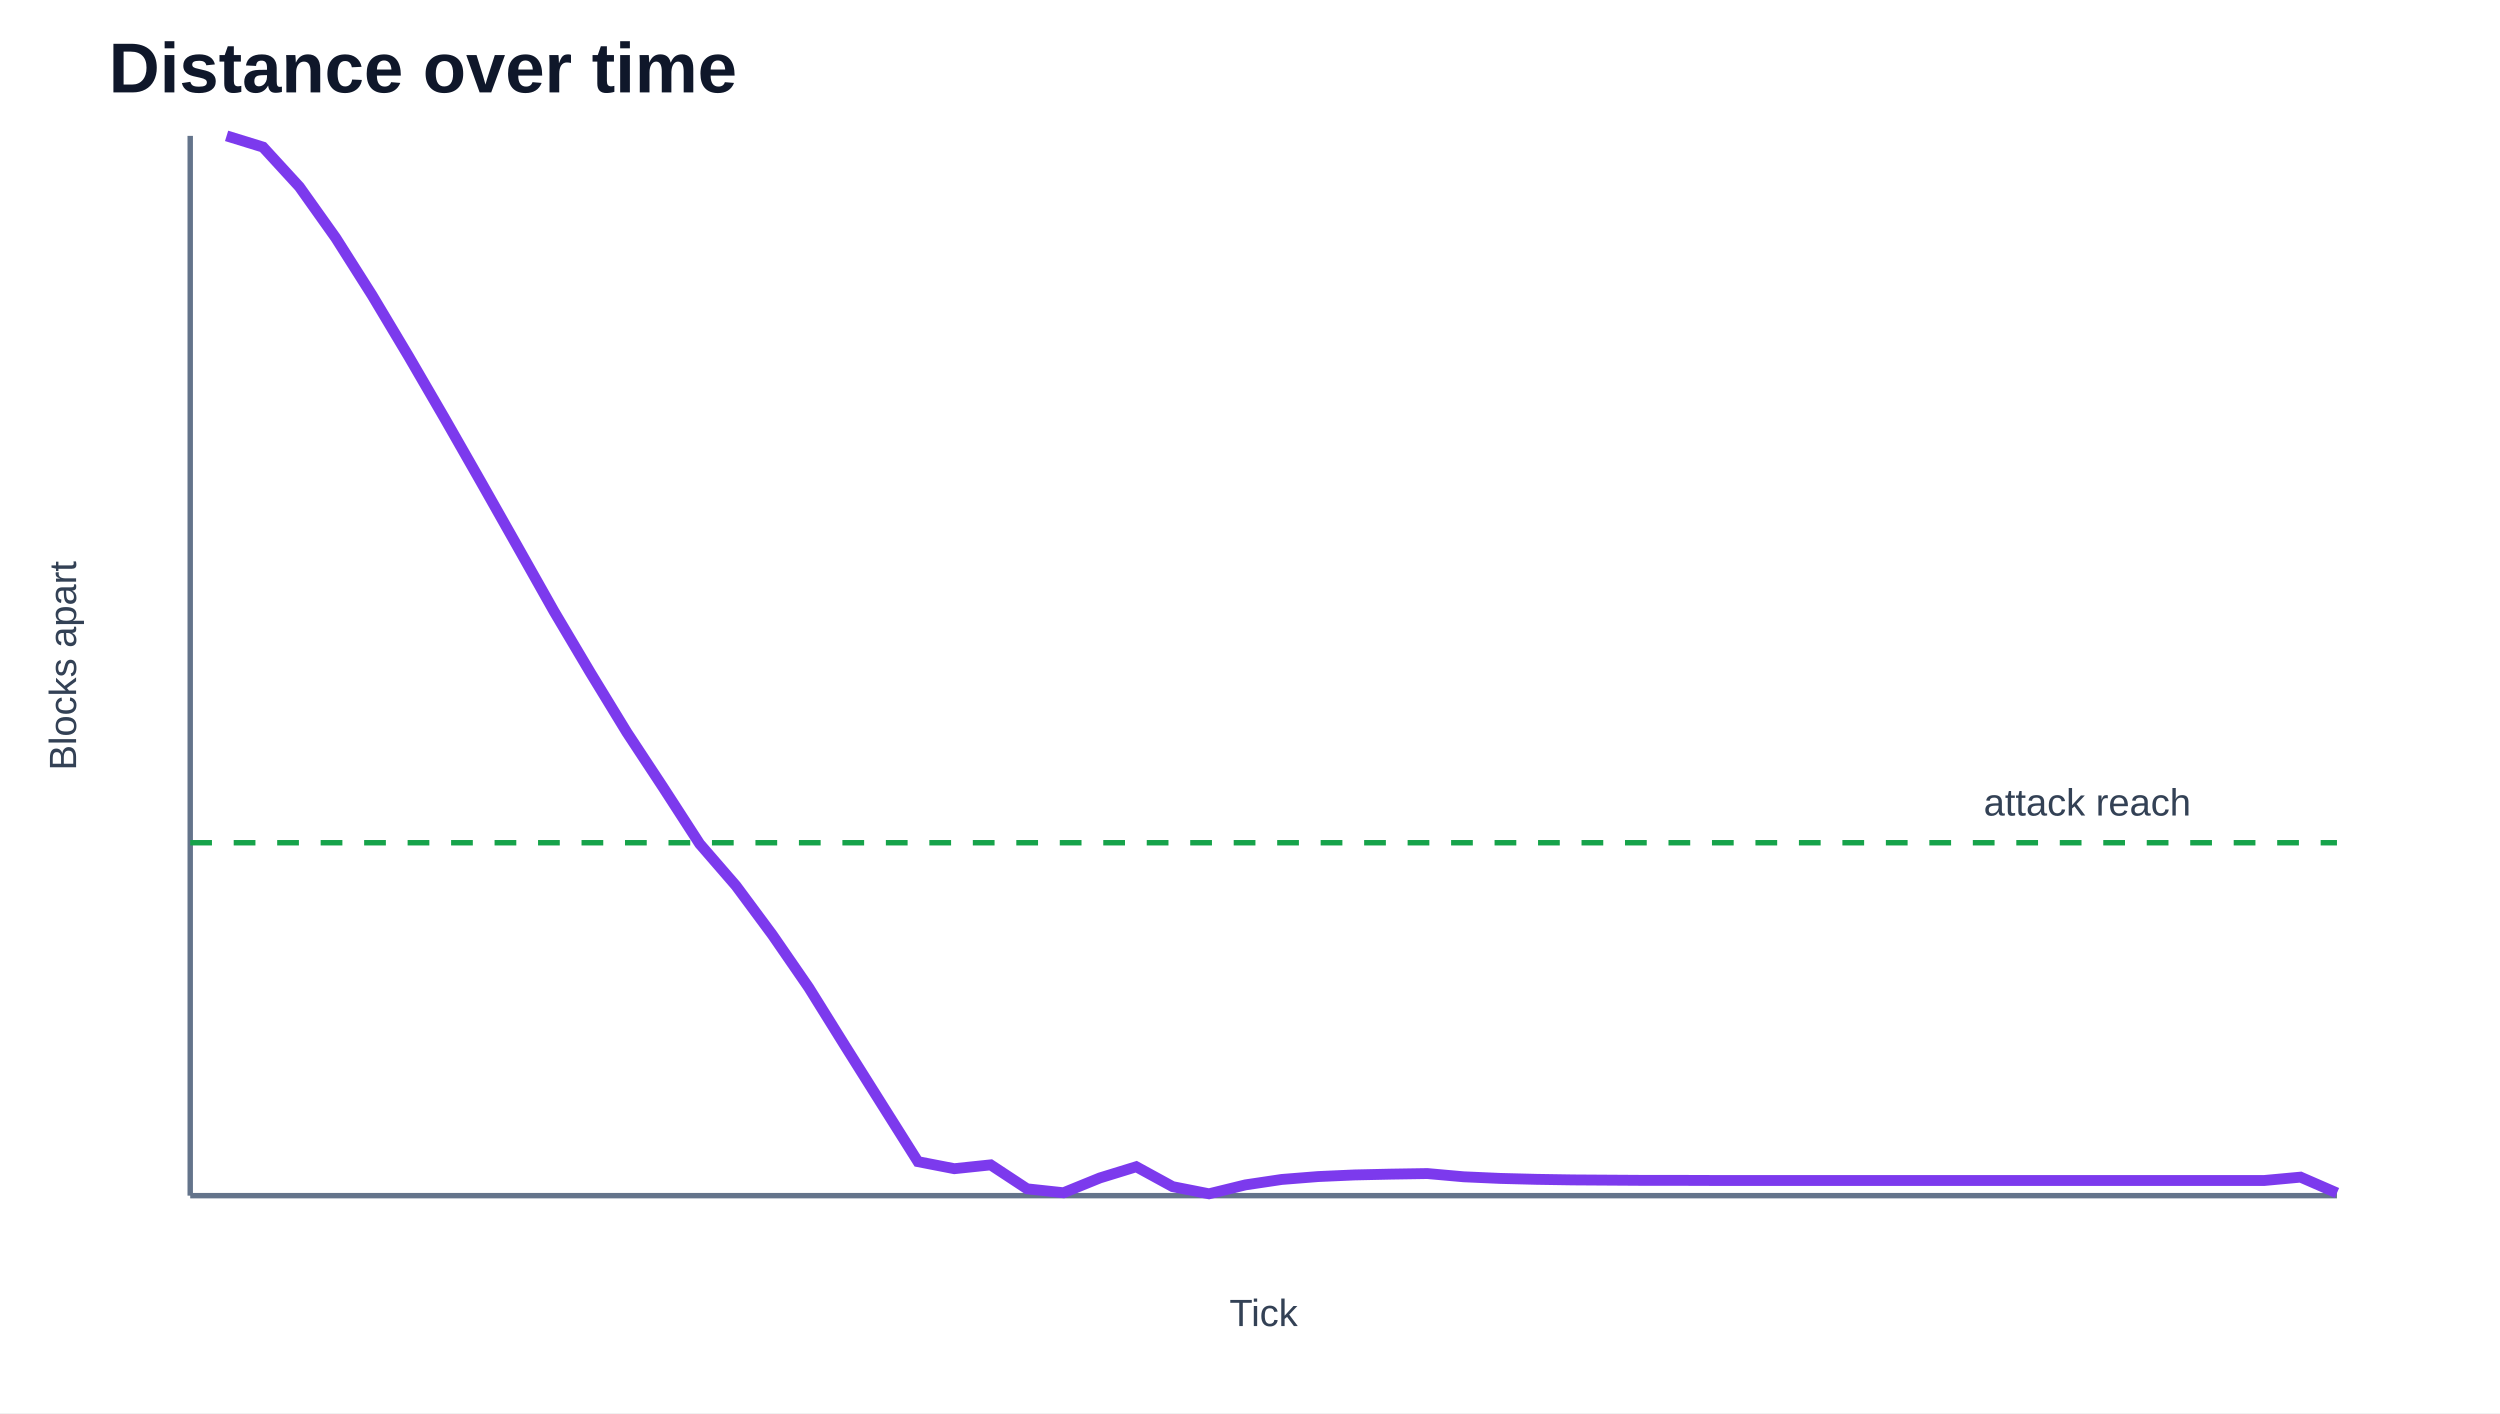
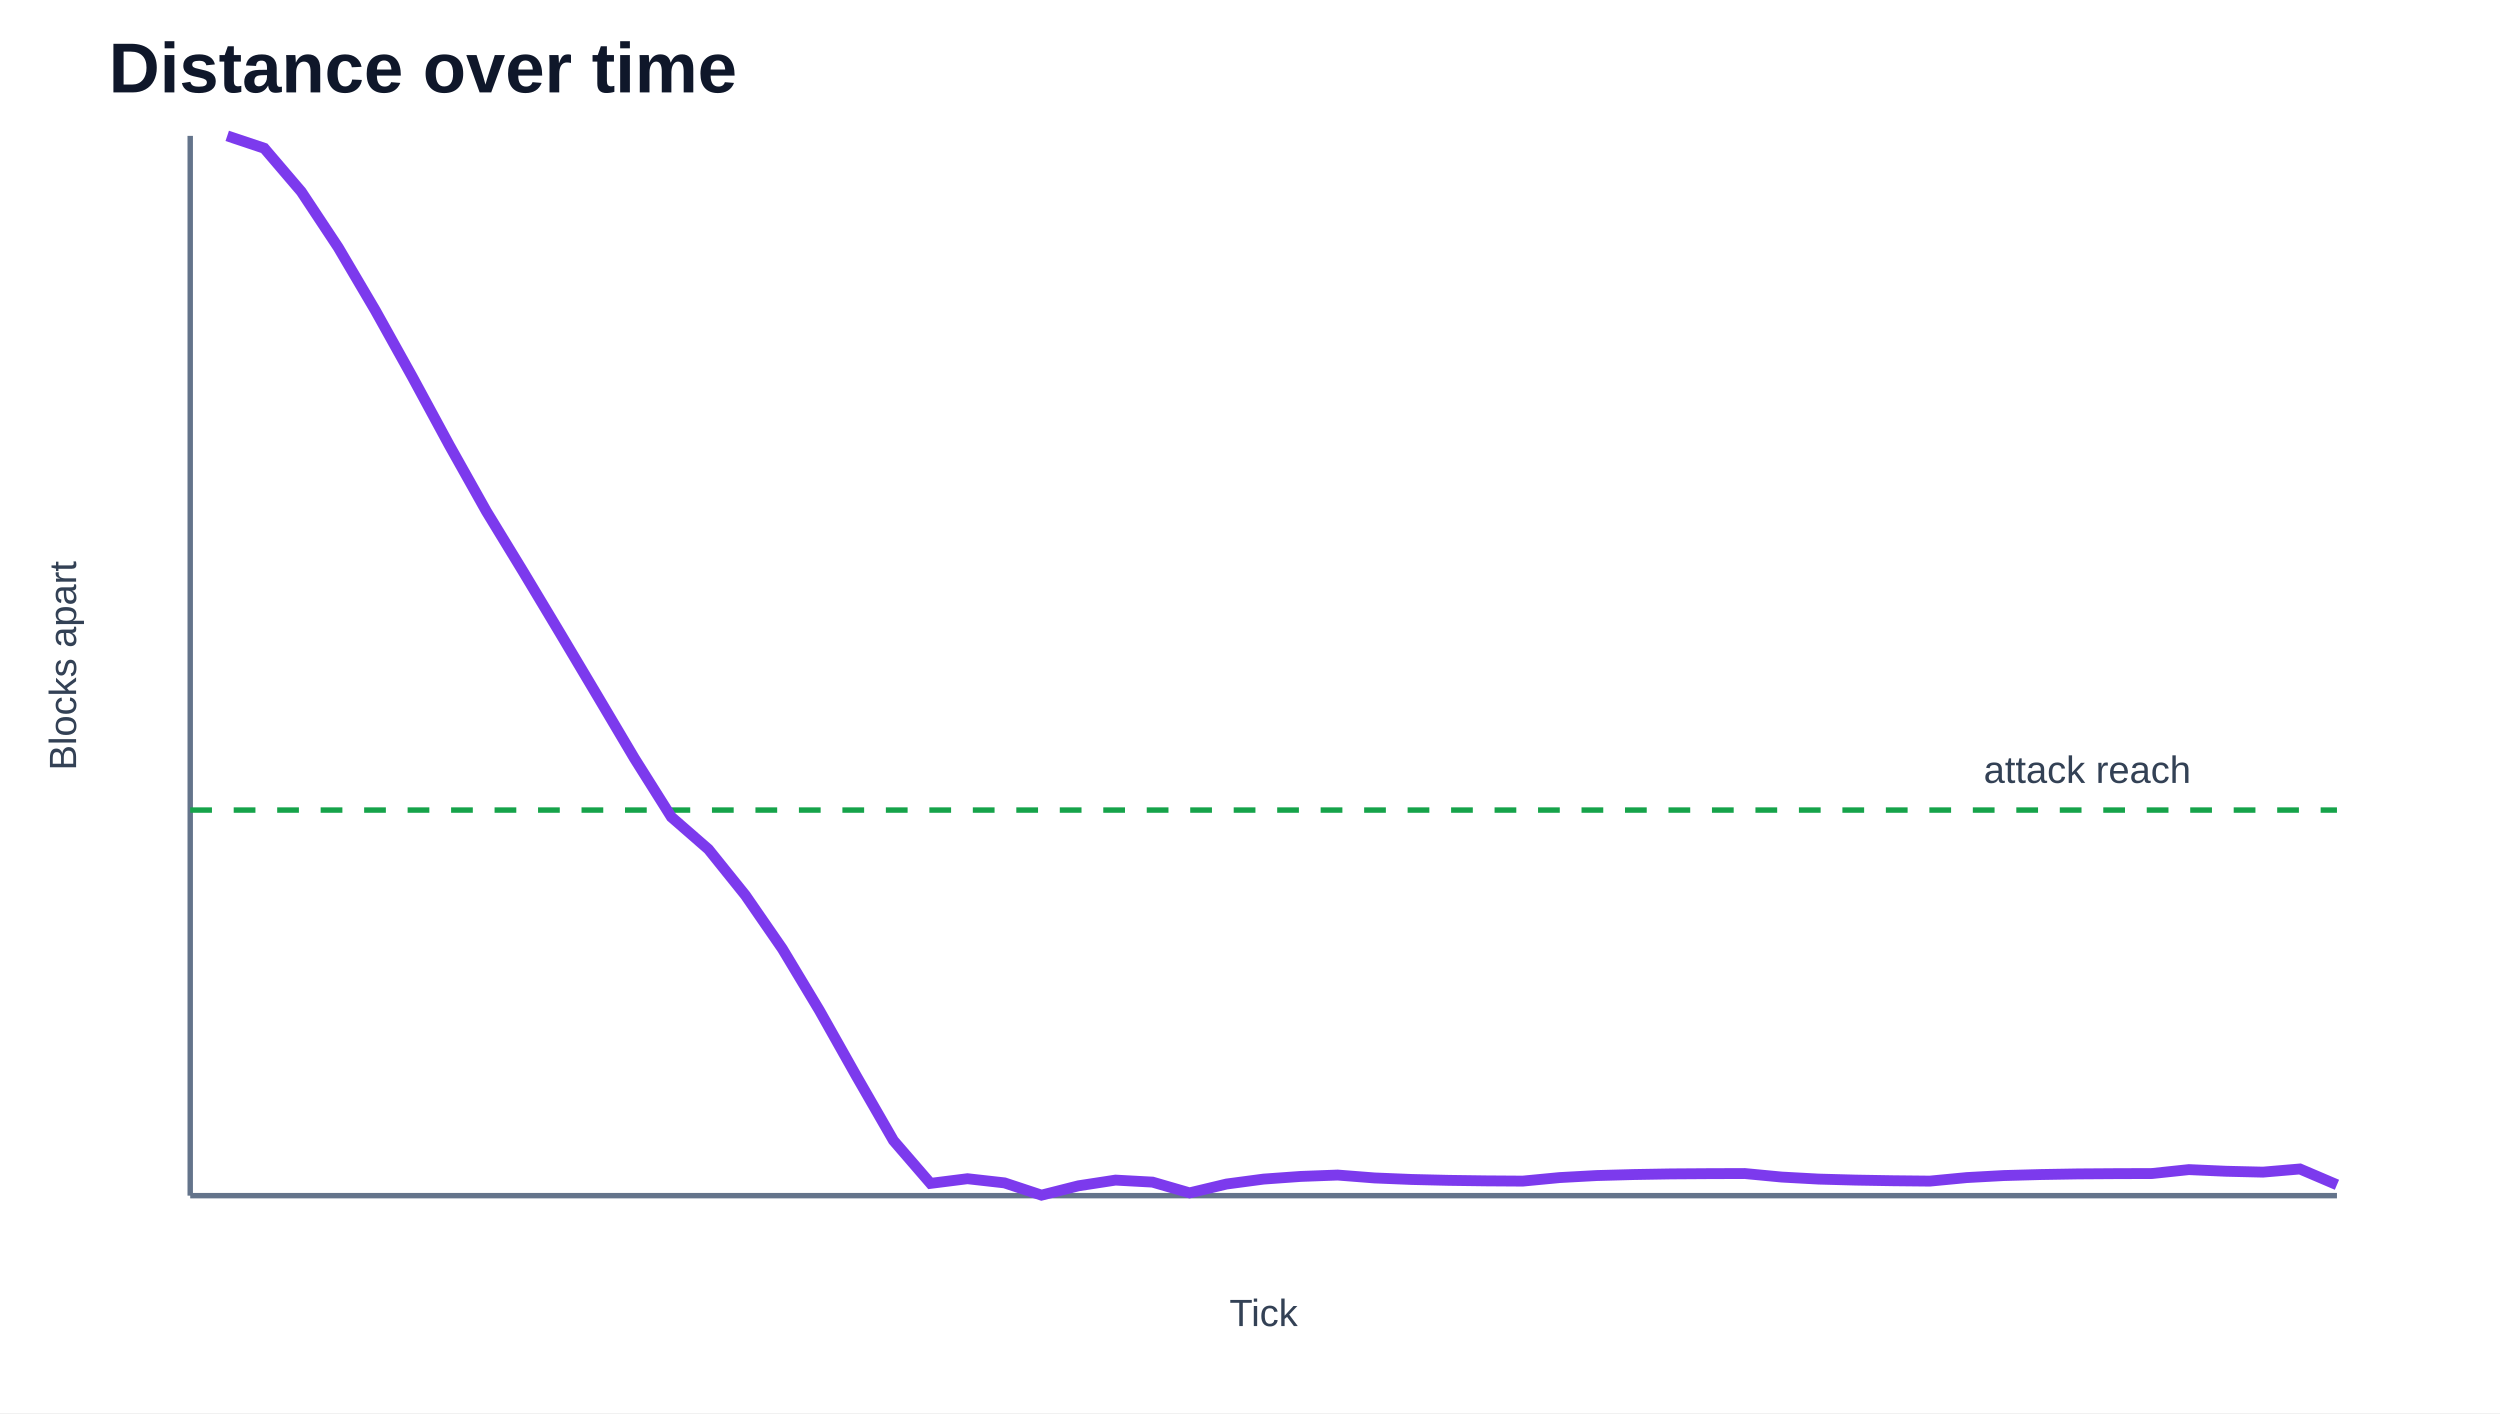
<svg xmlns="http://www.w3.org/2000/svg" width="920" height="520" viewBox="0 0 920 520" role="img" aria-label="Distance over time">
  <style>
    text { font-family: Arial, Helvetica, sans-serif; fill: #0f172a; }
    .title { font-size: 26px; font-weight: 700; }
    .label { font-size: 15px; }
    .small { font-size: 14px; fill: #334155; }
    .tiny { font-size: 10px; fill: #334155; }
  </style>
  <rect width="100%" height="100%" fill="#ffffff" />
  <text x="40" y="34" class="title">Distance over time</text>
  <line x1="70" y1="440" x2="860" y2="440" stroke="#64748b" stroke-width="2" />
  <line x1="70" y1="50" x2="70" y2="440" stroke="#64748b" stroke-width="2" />
  <text x="465" y="488" text-anchor="middle" class="small">Tick</text>
  <text x="28" y="245" transform="rotate(-90 28 245)" text-anchor="middle" class="small">Blocks apart</text>
-   <line x1="70" y1="310.128" x2="860" y2="310.128" stroke="#16a34a" stroke-width="2" stroke-dasharray="8 8" />
-   <path d="M 83.39 50 L 96.78 54.13 L 110.169 68.736 L 123.559 87.557 L 136.949 108.677 L 150.339 131.074 L 163.729 154.111 L 177.119 177.573 L 190.508 201.248 L 203.898 225.008 L 217.288 247.576 L 230.678 269.505 L 244.068 289.817 L 257.458 310.511 L 270.847 325.968 L 284.237 344.022 L 297.627 363.439 L 311.017 384.943 L 324.407 406.233 L 337.797 427.481 L 351.186 430.079 L 364.576 428.673 L 377.966 437.488 L 391.356 438.935 L 404.746 433.485 L 418.136 429.355 L 431.525 436.679 L 444.915 439.319 L 458.305 436.04 L 471.695 434.039 L 485.085 432.974 L 498.475 432.378 L 511.864 432.08 L 525.254 431.867 L 538.644 433.059 L 552.034 433.655 L 565.424 433.996 L 578.814 434.209 L 592.203 434.294 L 605.593 434.379 L 618.983 434.379 L 632.373 434.422 L 645.763 434.422 L 659.153 434.422 L 672.542 434.422 L 685.932 434.422 L 699.322 434.422 L 712.712 434.422 L 726.102 434.422 L 739.492 434.422 L 752.881 434.422 L 766.271 434.422 L 779.661 434.422 L 793.051 434.422 L 806.441 434.422 L 819.831 434.422 L 833.22 434.422 L 846.61 433.187 L 860 439.021" fill="none" stroke="#7c3aed" stroke-width="4" />
-   <text x="730" y="300.128" class="small">attack reach</text>
+   <line x1="70" y1="298.106" x2="860" y2="298.106" stroke="#16a34a" stroke-width="2" stroke-dasharray="8 8" />
+   <path d="M 83.621 50 L 97.241 54.559 L 110.862 70.517 L 124.483 91.08 L 138.103 114.201 L 151.724 138.672 L 165.345 163.841 L 178.966 188.126 L 192.586 210.457 L 206.207 233.16 L 219.828 256.049 L 233.448 279.031 L 247.069 300.664 L 260.69 312.528 L 274.31 329.462 L 287.931 349.188 L 301.552 371.844 L 315.172 396.036 L 328.793 419.716 L 342.414 435.487 L 356.034 433.766 L 369.655 435.301 L 383.276 439.814 L 396.897 436.371 L 410.517 434.278 L 424.138 435.022 L 437.759 438.977 L 451.379 435.72 L 465 433.906 L 478.621 432.929 L 492.241 432.417 L 505.862 433.487 L 519.483 434.045 L 533.103 434.371 L 546.724 434.557 L 560.345 434.65 L 573.966 433.347 L 587.586 432.603 L 601.207 432.231 L 614.828 431.998 L 628.448 431.905 L 642.069 431.859 L 655.69 433.161 L 669.31 433.906 L 682.931 434.278 L 696.552 434.51 L 710.172 434.65 L 723.793 433.347 L 737.414 432.603 L 751.034 432.231 L 764.655 431.998 L 778.276 431.905 L 791.897 431.859 L 805.517 430.416 L 819.138 431.021 L 832.759 431.347 L 846.379 430.184 L 860 435.999" fill="none" stroke="#7c3aed" stroke-width="4" />
+   <text x="730" y="288.106" class="small">attack reach</text>
</svg>
